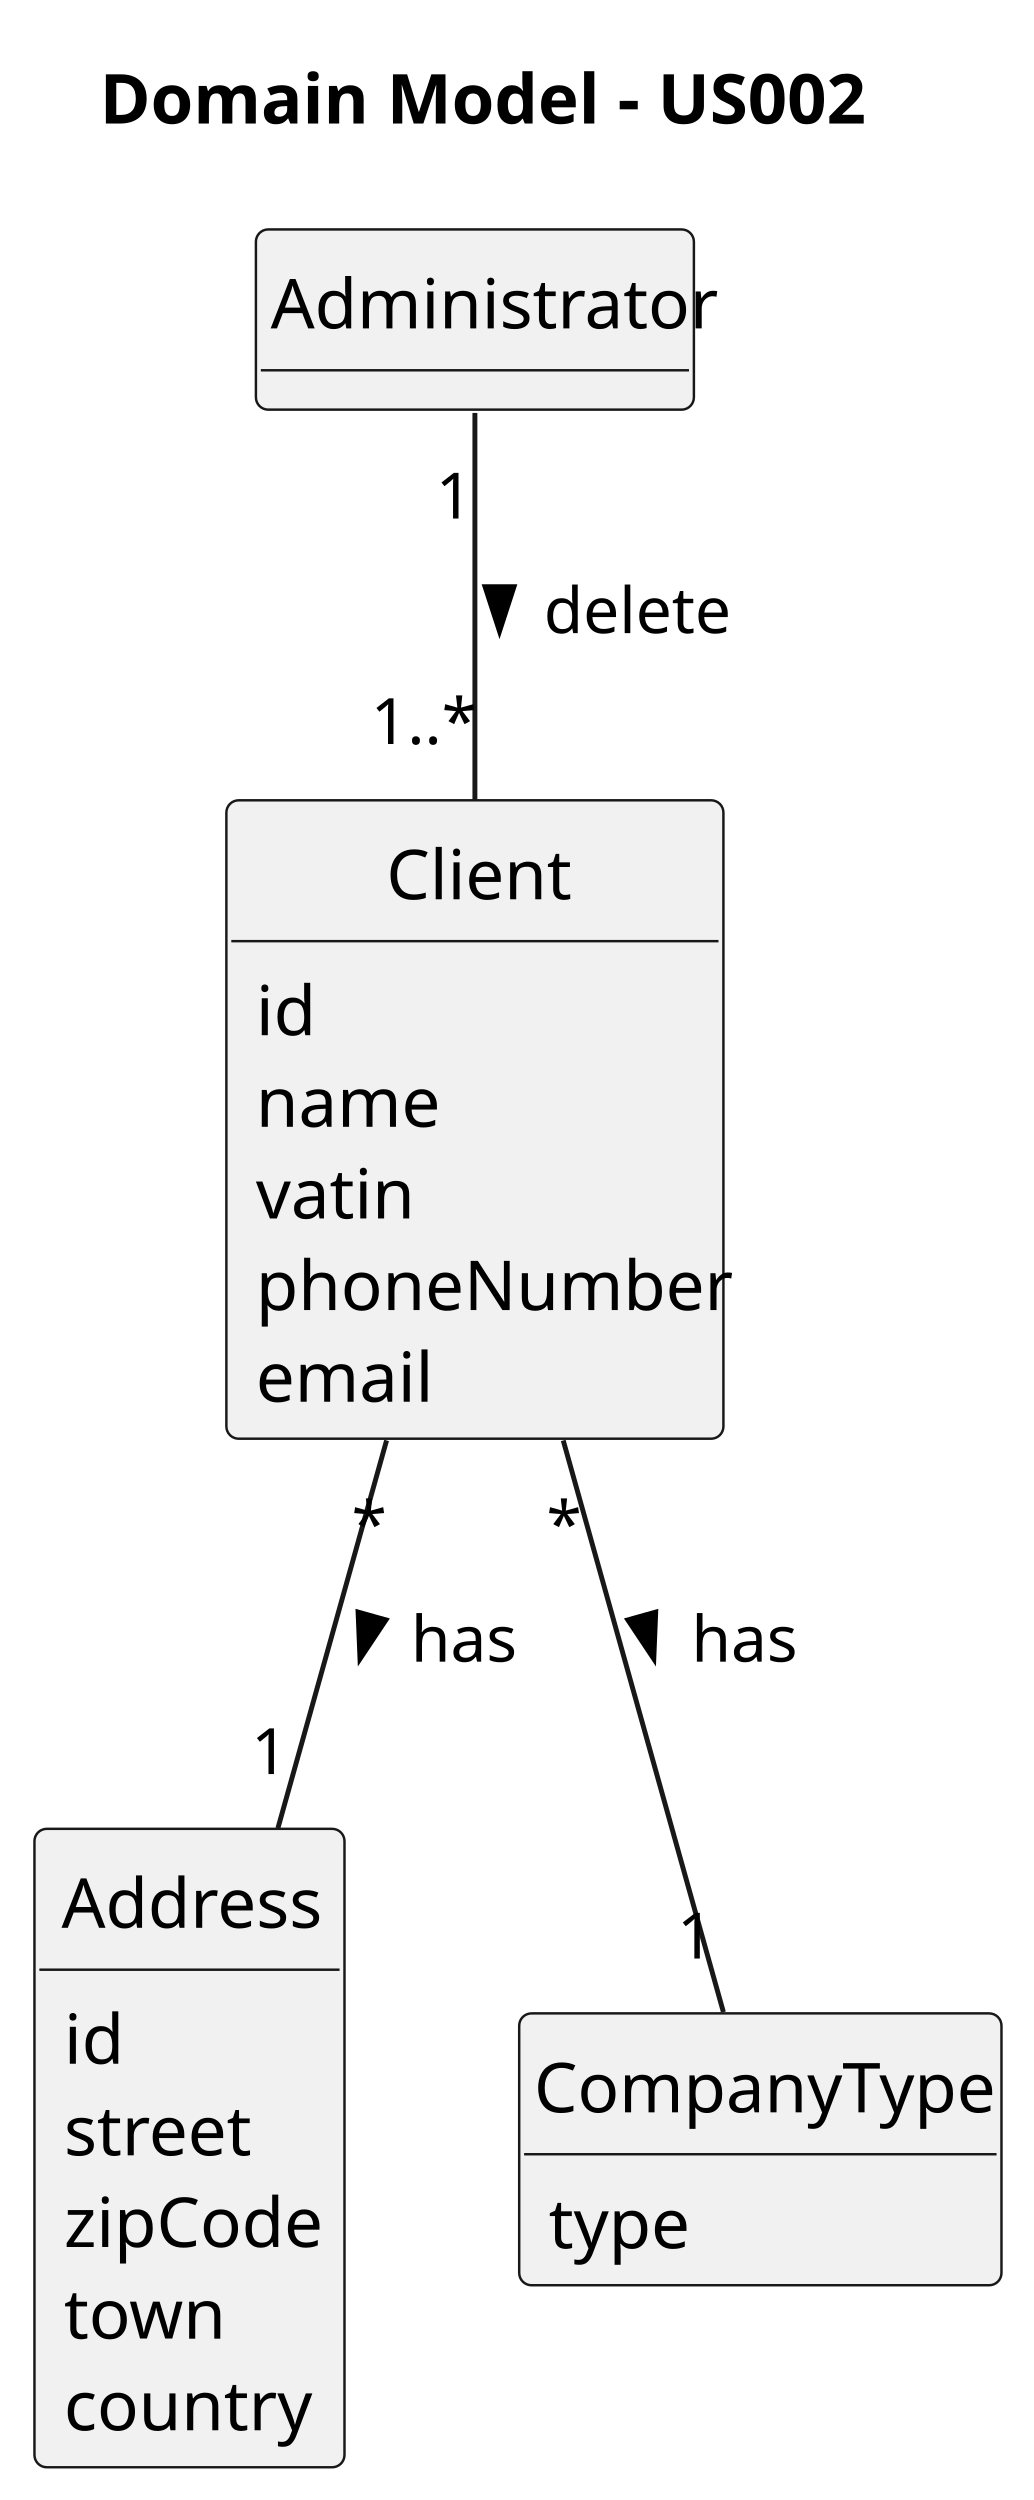
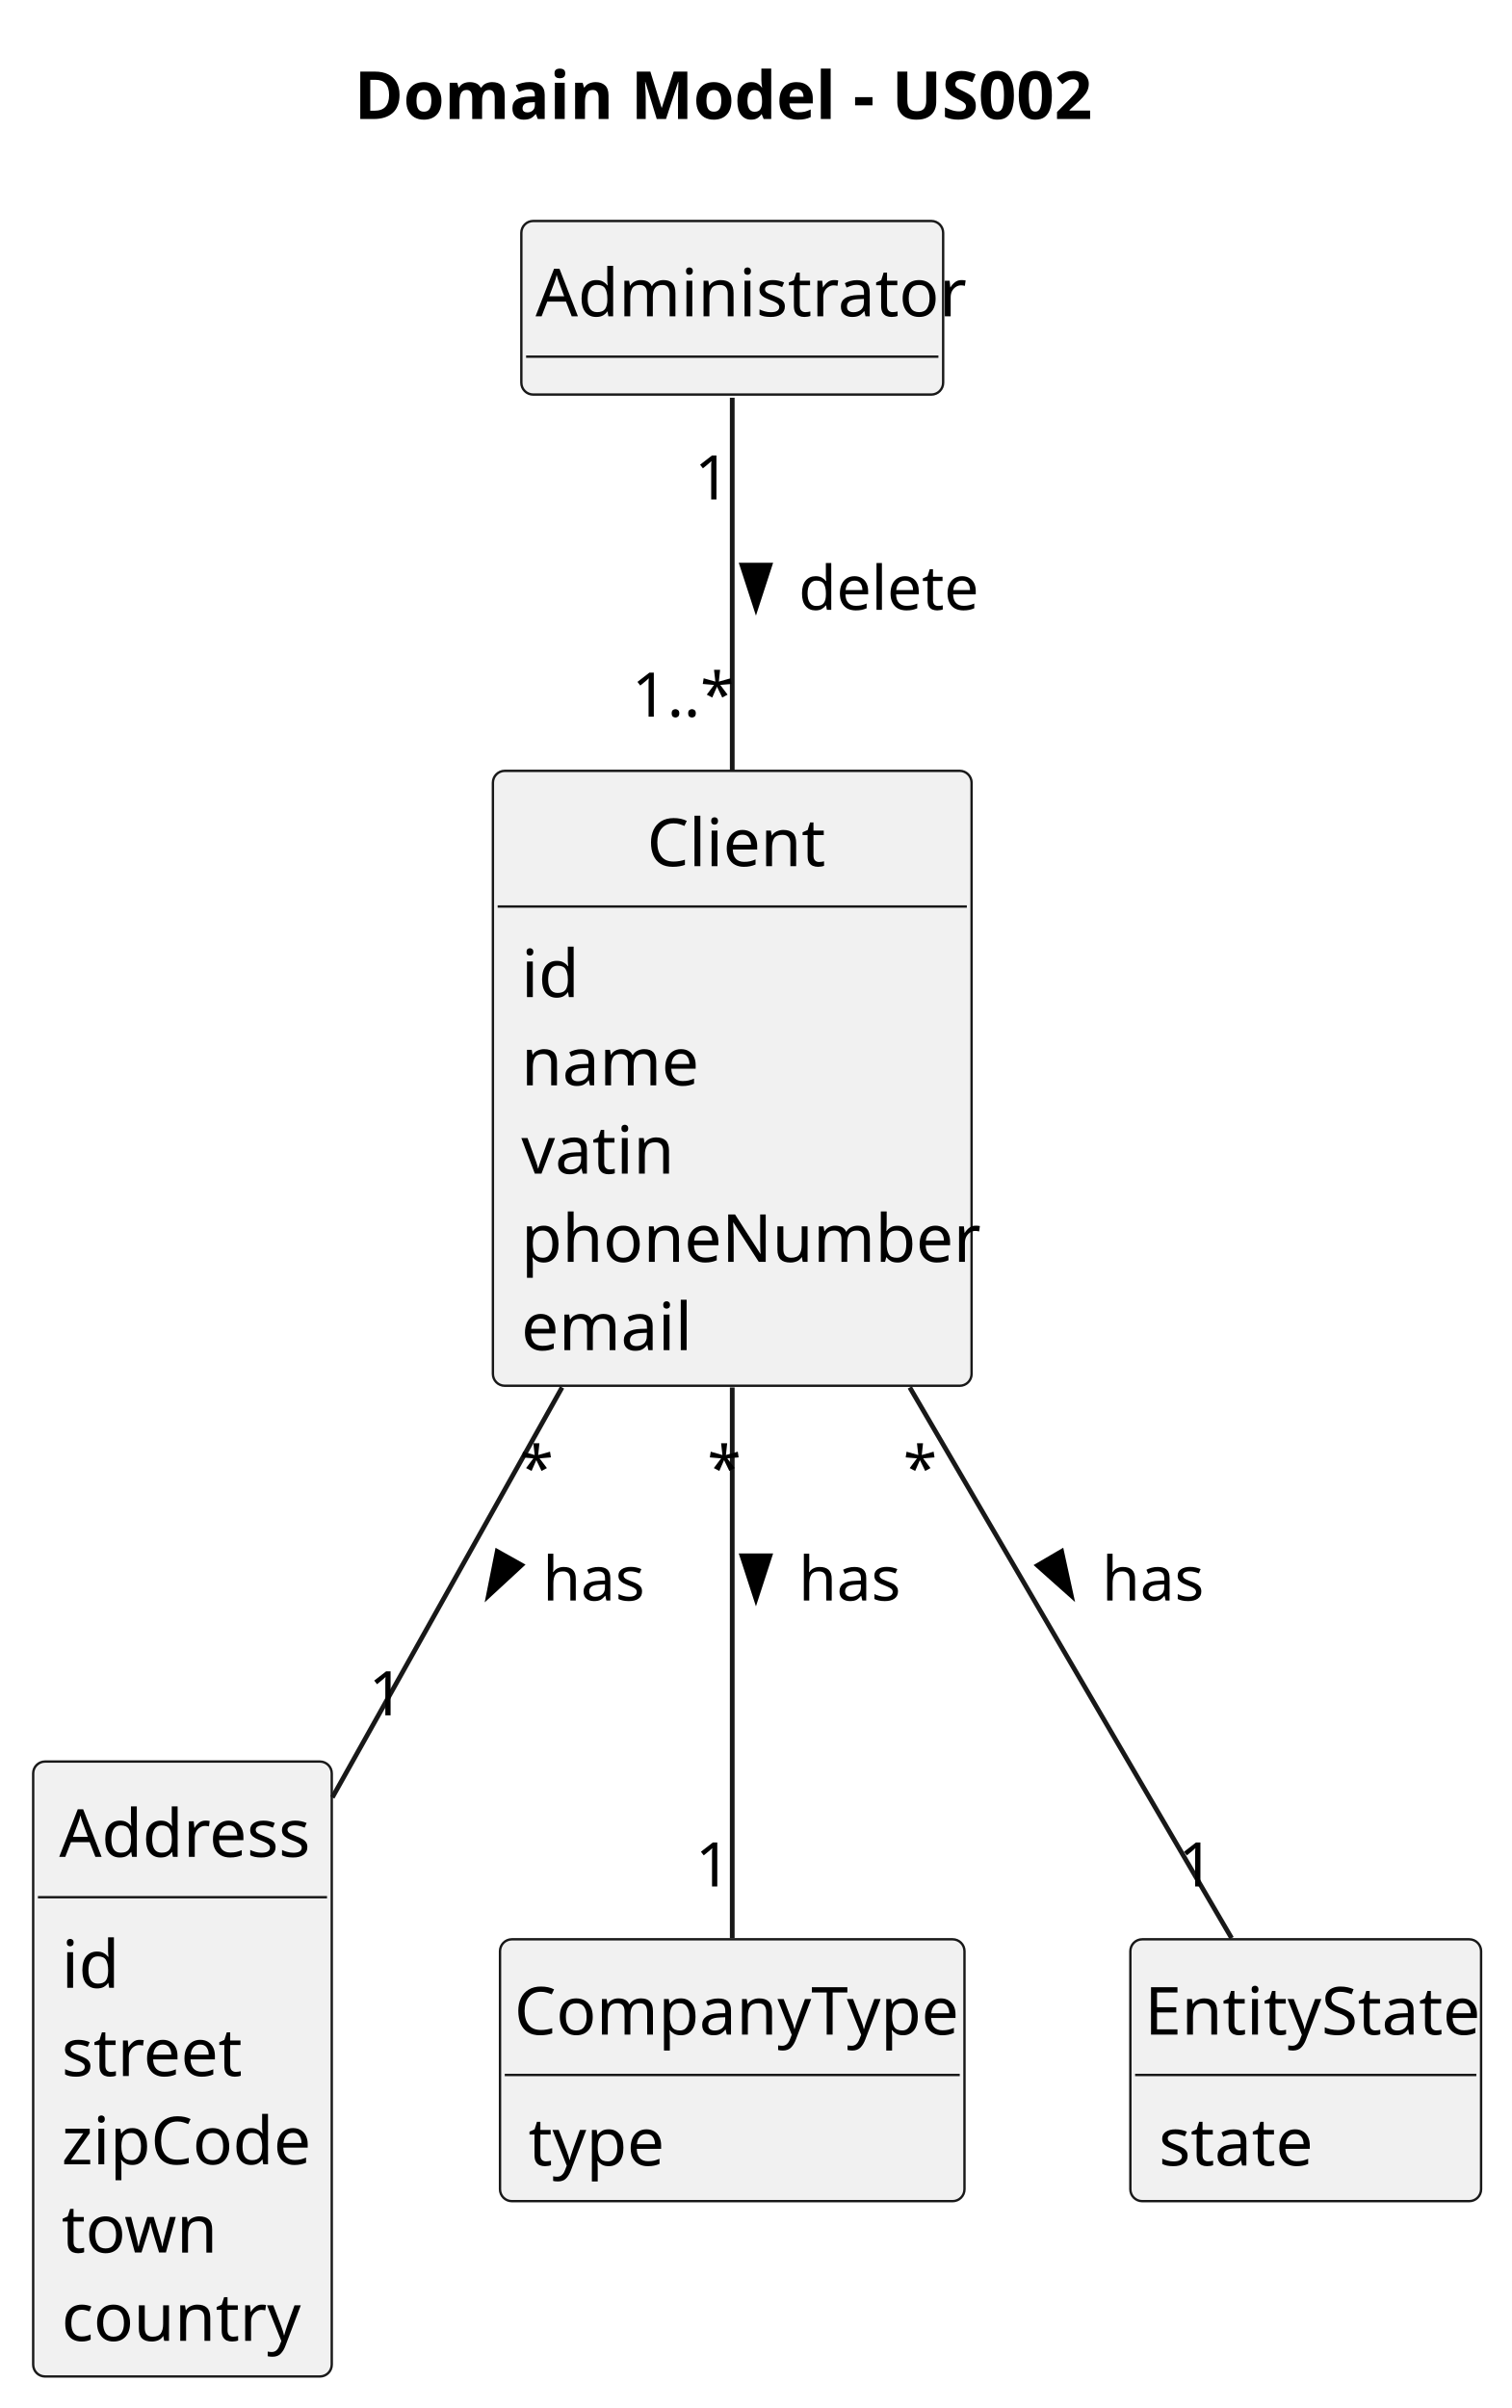
- <svg xmlns="http://www.w3.org/2000/svg" contentStyleType="text/css" height="508px" preserveAspectRatio="none" style="width:210px;height:508px;background:#FFFFFF;" version="1.1" viewBox="0 0 210 508" width="210px" zoomAndPan="magnify">
+ <svg xmlns="http://www.w3.org/2000/svg" contentStyleType="text/css" height="508px" preserveAspectRatio="none" style="width:319px;height:508px;background:#FFFFFF;" version="1.1" viewBox="0 0 319 508" width="319px" zoomAndPan="magnify">
  <defs />
  <g>
-     <text fill="#000000" font-family="sans-serif" font-size="14" font-weight="bold" lengthAdjust="spacing" textLength="156" x="20.25" y="25.107">Domain Model - US002</text>
+     <text fill="#000000" font-family="sans-serif" font-size="14" font-weight="bold" lengthAdjust="spacing" textLength="156" x="74.75" y="25.107">Domain Model - US002</text>
    <g id="elem_Administrator">
-       <rect codeLine="12" fill="#F1F1F1" height="36.621" id="Administrator" rx="2.5" ry="2.5" style="stroke:#181818;stroke-width:0.5;" width="89" x="52" y="46.621" />
-       <text fill="#000000" font-family="sans-serif" font-size="14" lengthAdjust="spacing" textLength="83" x="55" y="66.728">Administrator</text>
-       <line style="stroke:#181818;stroke-width:0.5;" x1="53" x2="140" y1="75.242" y2="75.242" />
+       <rect codeLine="12" fill="#F1F1F1" height="36.621" id="Administrator" rx="2.5" ry="2.5" style="stroke:#181818;stroke-width:0.5;" width="89" x="110" y="46.621" />
+       <text fill="#000000" font-family="sans-serif" font-size="14" lengthAdjust="spacing" textLength="83" x="113" y="66.728">Administrator</text>
+       <line style="stroke:#181818;stroke-width:0.5;" x1="111" x2="198" y1="75.242" y2="75.242" />
    </g>
    <g id="elem_Client">
-       <rect codeLine="15" fill="#F1F1F1" height="129.727" id="Client" rx="2.5" ry="2.5" style="stroke:#181818;stroke-width:0.5;" width="101" x="46" y="162.621" />
-       <text fill="#000000" font-family="sans-serif" font-size="14" lengthAdjust="spacing" textLength="36" x="78.5" y="182.728">Client</text>
-       <line style="stroke:#181818;stroke-width:0.5;" x1="47" x2="146" y1="191.242" y2="191.242" />
-       <text fill="#000000" font-family="sans-serif" font-size="14" lengthAdjust="spacing" textLength="11" x="52" y="210.35">id</text>
-       <text fill="#000000" font-family="sans-serif" font-size="14" lengthAdjust="spacing" textLength="35" x="52" y="228.971">name</text>
-       <text fill="#000000" font-family="sans-serif" font-size="14" lengthAdjust="spacing" textLength="30" x="52" y="247.592">vatin</text>
-       <text fill="#000000" font-family="sans-serif" font-size="14" lengthAdjust="spacing" textLength="89" x="52" y="266.213">phoneNumber</text>
-       <text fill="#000000" font-family="sans-serif" font-size="14" lengthAdjust="spacing" textLength="33" x="52" y="284.834">email</text>
+       <rect codeLine="15" fill="#F1F1F1" height="129.727" id="Client" rx="2.5" ry="2.5" style="stroke:#181818;stroke-width:0.5;" width="101" x="104" y="162.621" />
+       <text fill="#000000" font-family="sans-serif" font-size="14" lengthAdjust="spacing" textLength="36" x="136.5" y="182.728">Client</text>
+       <line style="stroke:#181818;stroke-width:0.5;" x1="105" x2="204" y1="191.242" y2="191.242" />
+       <text fill="#000000" font-family="sans-serif" font-size="14" lengthAdjust="spacing" textLength="11" x="110" y="210.35">id</text>
+       <text fill="#000000" font-family="sans-serif" font-size="14" lengthAdjust="spacing" textLength="35" x="110" y="228.971">name</text>
+       <text fill="#000000" font-family="sans-serif" font-size="14" lengthAdjust="spacing" textLength="30" x="110" y="247.592">vatin</text>
+       <text fill="#000000" font-family="sans-serif" font-size="14" lengthAdjust="spacing" textLength="89" x="110" y="266.213">phoneNumber</text>
+       <text fill="#000000" font-family="sans-serif" font-size="14" lengthAdjust="spacing" textLength="33" x="110" y="284.834">email</text>
    </g>
    <g id="elem_Address">
      <rect codeLine="23" fill="#F1F1F1" height="129.727" id="Address" rx="2.5" ry="2.5" style="stroke:#181818;stroke-width:0.5;" width="63" x="7" y="371.621" />
      <text fill="#000000" font-family="sans-serif" font-size="14" lengthAdjust="spacing" textLength="52" x="12.5" y="391.728">Address</text>
      <line style="stroke:#181818;stroke-width:0.5;" x1="8" x2="69" y1="400.242" y2="400.242" />
      <text fill="#000000" font-family="sans-serif" font-size="14" lengthAdjust="spacing" textLength="11" x="13" y="419.35">id</text>
      <text fill="#000000" font-family="sans-serif" font-size="14" lengthAdjust="spacing" textLength="36" x="13" y="437.971">street</text>
      <text fill="#000000" font-family="sans-serif" font-size="14" lengthAdjust="spacing" textLength="51" x="13" y="456.592">zipCode</text>
      <text fill="#000000" font-family="sans-serif" font-size="14" lengthAdjust="spacing" textLength="29" x="13" y="475.213">town</text>
      <text fill="#000000" font-family="sans-serif" font-size="14" lengthAdjust="spacing" textLength="47" x="13" y="493.834">country</text>
    </g>
    <g id="elem_CompanyType">
      <rect codeLine="31" fill="#F1F1F1" height="55.242" id="CompanyType" rx="2.5" ry="2.5" style="stroke:#181818;stroke-width:0.5;" width="98" x="105.5" y="409.121" />
      <text fill="#000000" font-family="sans-serif" font-size="14" lengthAdjust="spacing" textLength="92" x="108.5" y="429.228">CompanyType</text>
      <line style="stroke:#181818;stroke-width:0.5;" x1="106.5" x2="202.5" y1="437.742" y2="437.742" />
      <text fill="#000000" font-family="sans-serif" font-size="14" lengthAdjust="spacing" textLength="27" x="111.5" y="456.85">type</text>
    </g>
+     <g id="elem_EntityState">
+       <rect codeLine="35" fill="#F1F1F1" height="55.242" id="EntityState" rx="2.5" ry="2.5" style="stroke:#181818;stroke-width:0.5;" width="74" x="238.5" y="409.121" />
+       <text fill="#000000" font-family="sans-serif" font-size="14" lengthAdjust="spacing" textLength="68" x="241.5" y="429.228">EntityState</text>
+       <line style="stroke:#181818;stroke-width:0.5;" x1="239.5" x2="311.5" y1="437.742" y2="437.742" />
+       <text fill="#000000" font-family="sans-serif" font-size="14" lengthAdjust="spacing" textLength="31" x="244.5" y="456.85">state</text>
+     </g>
    <g id="link_Administrator_Client">
-       <path codeLine="35" d="M96.5,83.911 C96.5,102.931 96.5,134.191 96.5,162.621 " fill="none" id="Administrator-Client" style="stroke:#181818;stroke-width:1.0;" />
-       <polygon fill="#000000" points="101.5,128.267,104.439,119.222,98.561,119.222,101.5,128.267" style="stroke:#000000;stroke-width:1.0;" />
-       <text fill="#000000" font-family="sans-serif" font-size="13" lengthAdjust="spacing" textLength="35" x="110.5" y="128.649">delete</text>
-       <text fill="#000000" font-family="sans-serif" font-size="13" lengthAdjust="spacing" textLength="7" x="88.559" y="105.364">1</text>
-       <text fill="#000000" font-family="sans-serif" font-size="13" lengthAdjust="spacing" textLength="20" x="75.344" y="151.184">1..*</text>
+       <path codeLine="39" d="M154.5,83.911 C154.5,102.931 154.5,134.191 154.5,162.621 " fill="none" id="Administrator-Client" style="stroke:#181818;stroke-width:1.0;" />
+       <polygon fill="#000000" points="159.5,128.267,162.439,119.222,156.561,119.222,159.5,128.267" style="stroke:#000000;stroke-width:1.0;" />
+       <text fill="#000000" font-family="sans-serif" font-size="13" lengthAdjust="spacing" textLength="35" x="168.5" y="128.649">delete</text>
+       <text fill="#000000" font-family="sans-serif" font-size="13" lengthAdjust="spacing" textLength="7" x="146.559" y="105.364">1</text>
+       <text fill="#000000" font-family="sans-serif" font-size="13" lengthAdjust="spacing" textLength="20" x="133.344" y="151.184">1..*</text>
    </g>
    <g id="link_Client_Address">
-       <path codeLine="36" d="M78.55,292.701 C71.53,317.751 63.49,346.431 56.47,371.491 " fill="none" id="Client-Address" style="stroke:#181818;stroke-width:1.0;" />
-       <polygon fill="#000000" points="73.151,337.081,78.421,329.165,72.762,327.579,73.151,337.081" style="stroke:#000000;stroke-width:1.0;" />
-       <text fill="#000000" font-family="sans-serif" font-size="13" lengthAdjust="spacing" textLength="21" x="83.5" y="337.649">has</text>
-       <text fill="#000000" font-family="sans-serif" font-size="13" lengthAdjust="spacing" textLength="5" x="71.441" y="314.346">*</text>
-       <text fill="#000000" font-family="sans-serif" font-size="13" lengthAdjust="spacing" textLength="7" x="51.053" y="360.497">1</text>
+       <path codeLine="40" d="M118.59,292.701 C103.09,320.361 85.11,352.451 70.12,379.201 " fill="none" id="Client-Address" style="stroke:#181818;stroke-width:1.0;" />
+       <polygon fill="#000000" points="103.056,336.628,110.041,330.174,104.913,327.301,103.056,336.628" style="stroke:#000000;stroke-width:1.0;" />
+       <text fill="#000000" font-family="sans-serif" font-size="13" lengthAdjust="spacing" textLength="21" x="114.5" y="337.649">has</text>
+       <text fill="#000000" font-family="sans-serif" font-size="13" lengthAdjust="spacing" textLength="5" x="109.629" y="314.346">*</text>
+       <text fill="#000000" font-family="sans-serif" font-size="13" lengthAdjust="spacing" textLength="7" x="77.802" y="361.871">1</text>
    </g>
    <g id="link_Client_CompanyType">
-       <path codeLine="37" d="M114.45,292.701 C125.4,331.761 138.81,379.641 147,408.871 " fill="none" id="Client-CompanyType" style="stroke:#181818;stroke-width:1.0;" />
-       <polygon fill="#000000" points="132.849,337.081,133.239,327.579,127.579,329.164,132.849,337.081" style="stroke:#000000;stroke-width:1.0;" />
-       <text fill="#000000" font-family="sans-serif" font-size="13" lengthAdjust="spacing" textLength="21" x="140.5" y="337.649">has</text>
-       <text fill="#000000" font-family="sans-serif" font-size="13" lengthAdjust="spacing" textLength="5" x="111.043" y="314.346">*</text>
-       <text fill="#000000" font-family="sans-serif" font-size="13" lengthAdjust="spacing" textLength="7" x="137.594" y="397.975">1</text>
+       <path codeLine="41" d="M154.5,292.701 C154.5,331.761 154.5,379.641 154.5,408.871 " fill="none" id="Client-CompanyType" style="stroke:#181818;stroke-width:1.0;" />
+       <polygon fill="#000000" points="159.5,337.267,162.439,328.221,156.561,328.221,159.5,337.267" style="stroke:#000000;stroke-width:1.0;" />
+       <text fill="#000000" font-family="sans-serif" font-size="13" lengthAdjust="spacing" textLength="21" x="168.5" y="337.649">has</text>
+       <text fill="#000000" font-family="sans-serif" font-size="13" lengthAdjust="spacing" textLength="5" x="149.242" y="314.346">*</text>
+       <text fill="#000000" font-family="sans-serif" font-size="13" lengthAdjust="spacing" textLength="7" x="146.734" y="397.975">1</text>
+     </g>
+     <g id="link_Client_EntityState">
+       <path codeLine="42" d="M191.96,292.701 C214.79,331.761 242.78,379.641 259.86,408.871 " fill="none" id="Client-EntityState" style="stroke:#181818;stroke-width:1.0;" />
+       <polygon fill="#000000" points="226.023,336.583,223.996,327.291,218.922,330.257,226.023,336.583" style="stroke:#000000;stroke-width:1.0;" />
+       <text fill="#000000" font-family="sans-serif" font-size="13" lengthAdjust="spacing" textLength="21" x="232.5" y="337.649">has</text>
+       <text fill="#000000" font-family="sans-serif" font-size="13" lengthAdjust="spacing" textLength="5" x="190.565" y="314.346">*</text>
+       <text fill="#000000" font-family="sans-serif" font-size="13" lengthAdjust="spacing" textLength="7" x="248.673" y="397.975">1</text>
    </g>
  </g>
</svg>
